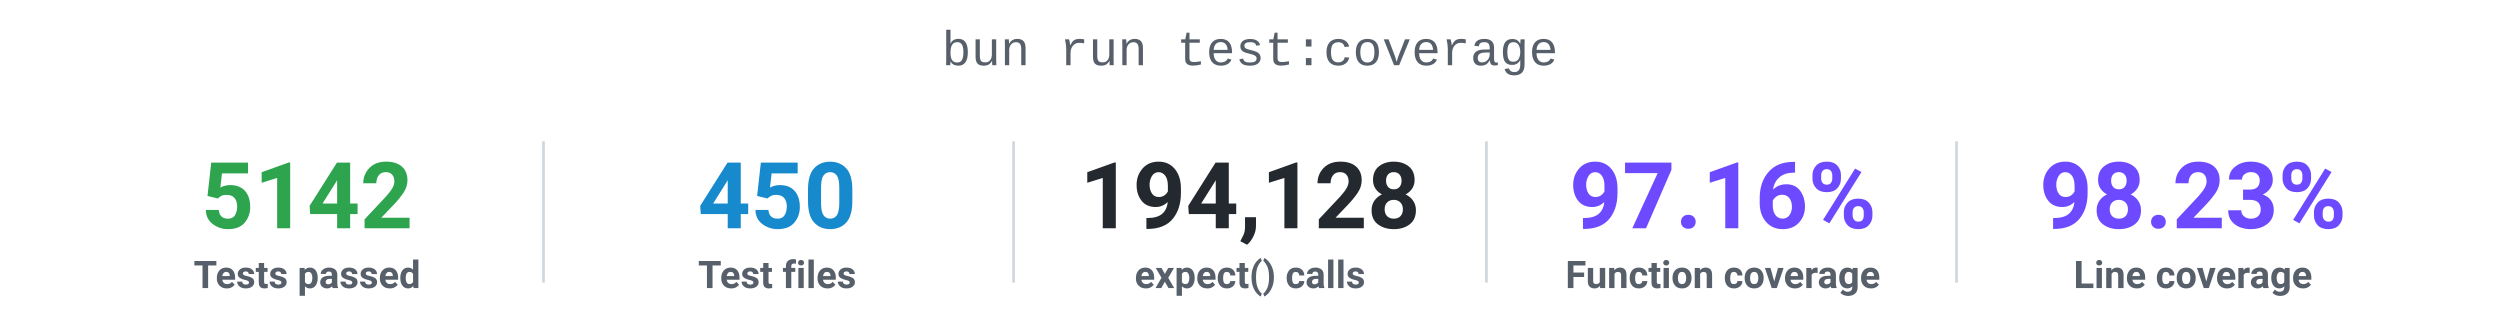
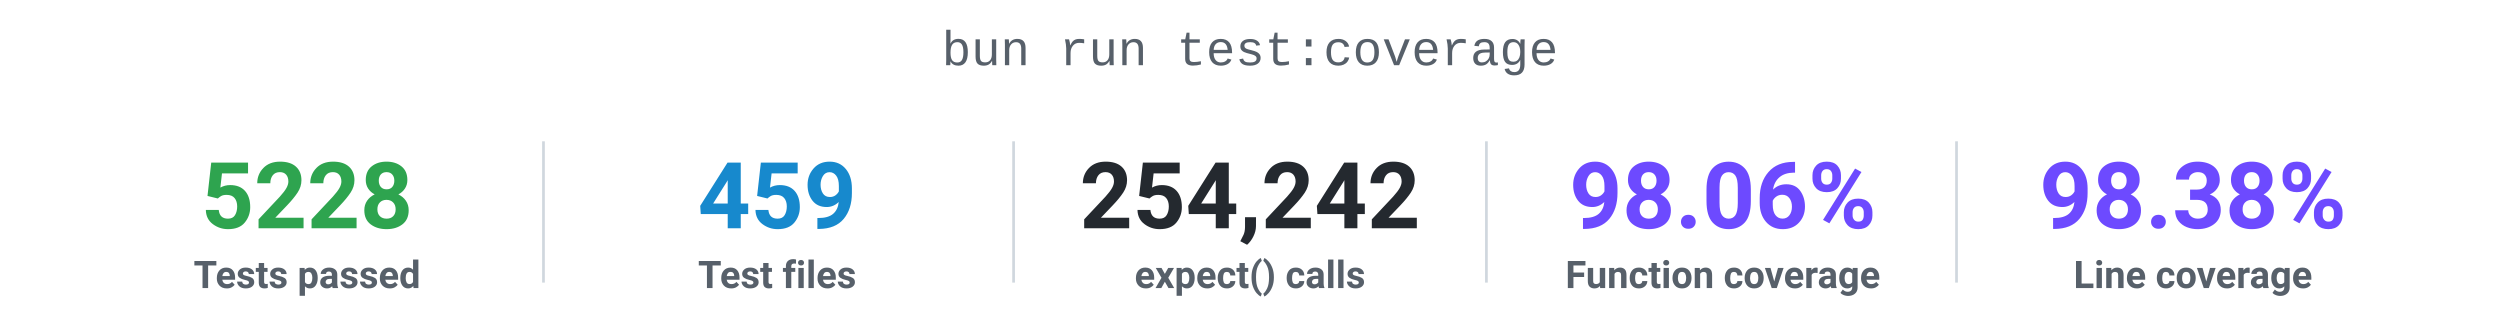
- <svg xmlns="http://www.w3.org/2000/svg" viewBox="0 0 920 122" width="920" height="122" role="img" aria-label="bun run test:coverage — 5142 tests passed, 450 test files, 194,128 expect() calls, 97.16% function coverage, 98.23% line coverage">
+ <svg xmlns="http://www.w3.org/2000/svg" viewBox="0 0 920 122" width="920" height="122" role="img" aria-label="bun run test:coverage — 5228 tests passed, 459 test files, 254,242 expect() calls, 98.06% function coverage, 98.38% line coverage">
  <style>
    .cmd { font-family: ui-monospace, SFMono-Regular, 'SF Mono', Menlo, Consolas, 'Liberation Mono', monospace; font-weight: 500; font-size: 18px; }
    .val { font-family: system-ui, -apple-system, BlinkMacSystemFont, 'Segoe UI', Roboto, sans-serif; font-weight: 700; font-size: 34px; }
    .lbl { font-family: system-ui, -apple-system, BlinkMacSystemFont, 'Segoe UI', Roboto, sans-serif; font-weight: 600; font-size: 14px; }
  </style>
  <text x="460" y="24" text-anchor="middle" class="cmd" fill="#57606a">bun run test:coverage</text>
  <line x1="200" y1="52" x2="200" y2="104" stroke="#d0d7de" stroke-width="1" />
  <line x1="373" y1="52" x2="373" y2="104" stroke="#d0d7de" stroke-width="1" />
  <line x1="547" y1="52" x2="547" y2="104" stroke="#d0d7de" stroke-width="1" />
  <line x1="720" y1="52" x2="720" y2="104" stroke="#d0d7de" stroke-width="1" />
-   <text x="113" y="84" text-anchor="middle" class="val" fill="#2ea44f">5142</text>
+   <text x="113" y="84" text-anchor="middle" class="val" fill="#2ea44f">5228</text>
  <text x="113" y="106" text-anchor="middle" class="lbl" fill="#57606a">Tests passed</text>
-   <text x="286" y="84" text-anchor="middle" class="val" fill="#1789cd">450</text>
+   <text x="286" y="84" text-anchor="middle" class="val" fill="#1789cd">459</text>
  <text x="286" y="106" text-anchor="middle" class="lbl" fill="#57606a">Test files</text>
-   <text x="460" y="84" text-anchor="middle" class="val" fill="#24292f">194,128</text>
+   <text x="460" y="84" text-anchor="middle" class="val" fill="#24292f">254,242</text>
  <text x="460" y="106" text-anchor="middle" class="lbl" fill="#57606a">expect() calls</text>
-   <text x="634" y="84" text-anchor="middle" class="val" fill="#6d4aff">97.16%</text>
+   <text x="634" y="84" text-anchor="middle" class="val" fill="#6d4aff">98.06%</text>
  <text x="634" y="106" text-anchor="middle" class="lbl" fill="#57606a">Function coverage</text>
-   <text x="807" y="84" text-anchor="middle" class="val" fill="#6d4aff">98.23%</text>
+   <text x="807" y="84" text-anchor="middle" class="val" fill="#6d4aff">98.38%</text>
  <text x="807" y="106" text-anchor="middle" class="lbl" fill="#57606a">Line coverage</text>
</svg>
